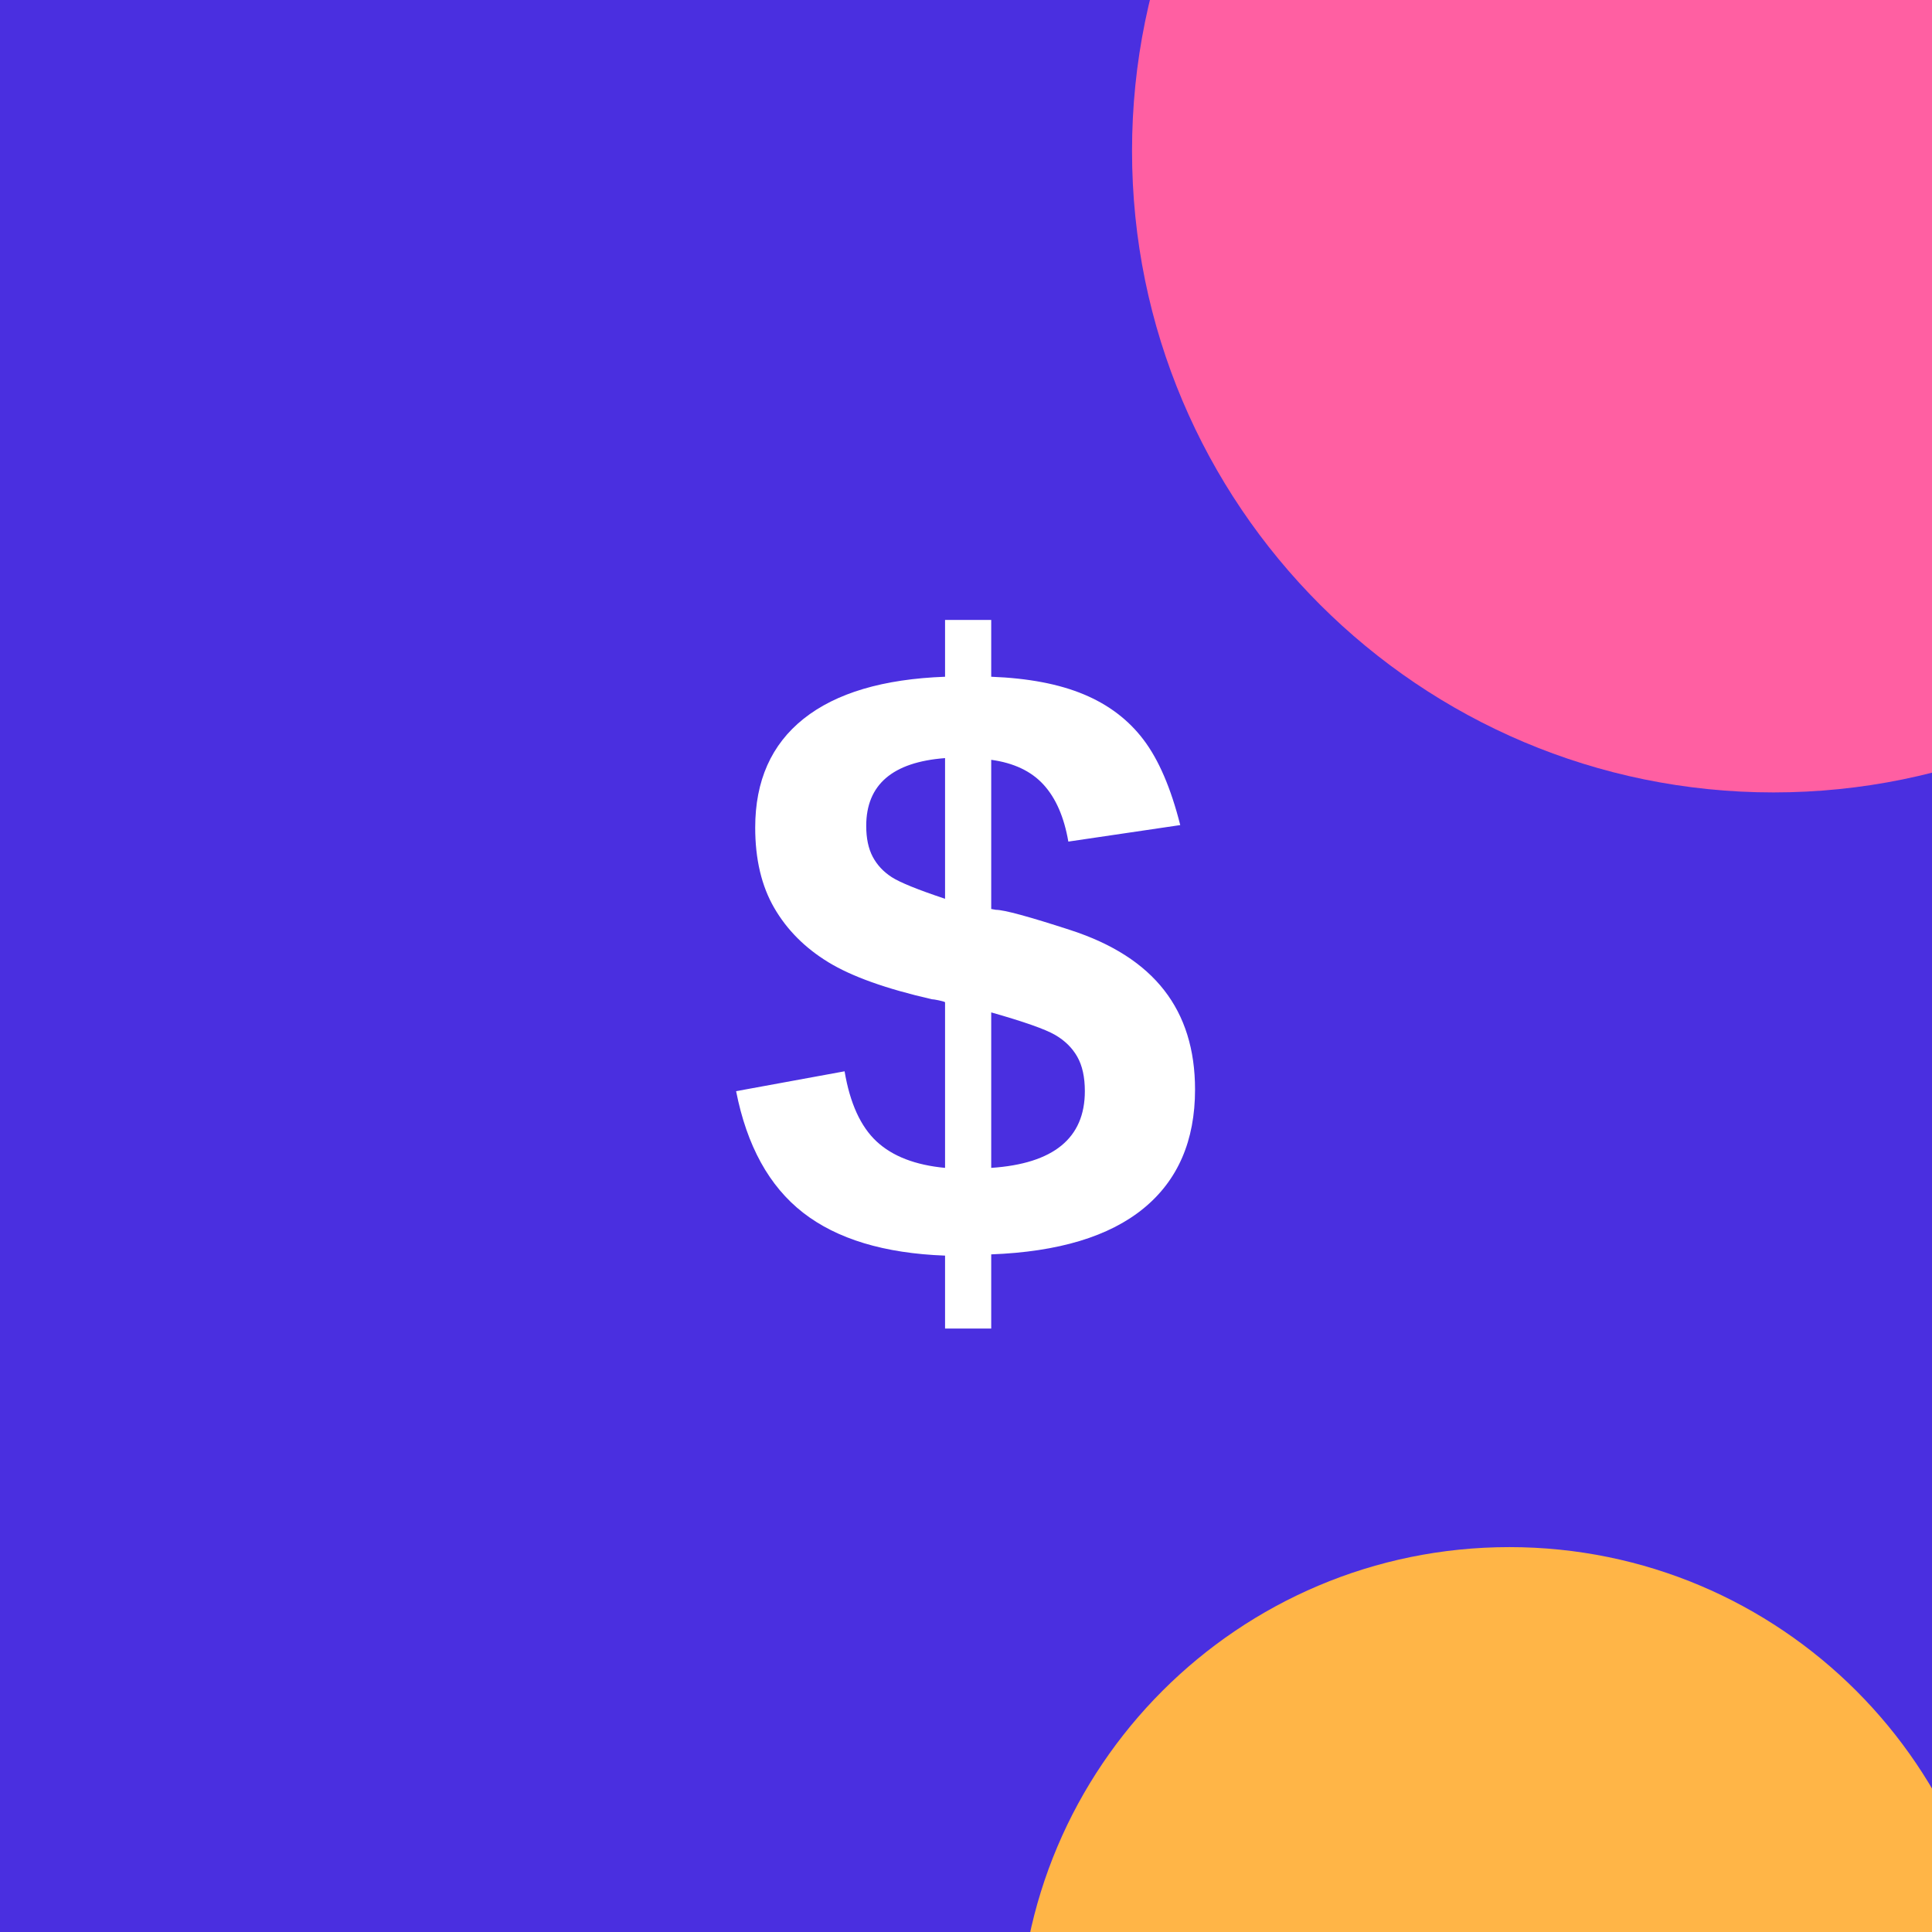
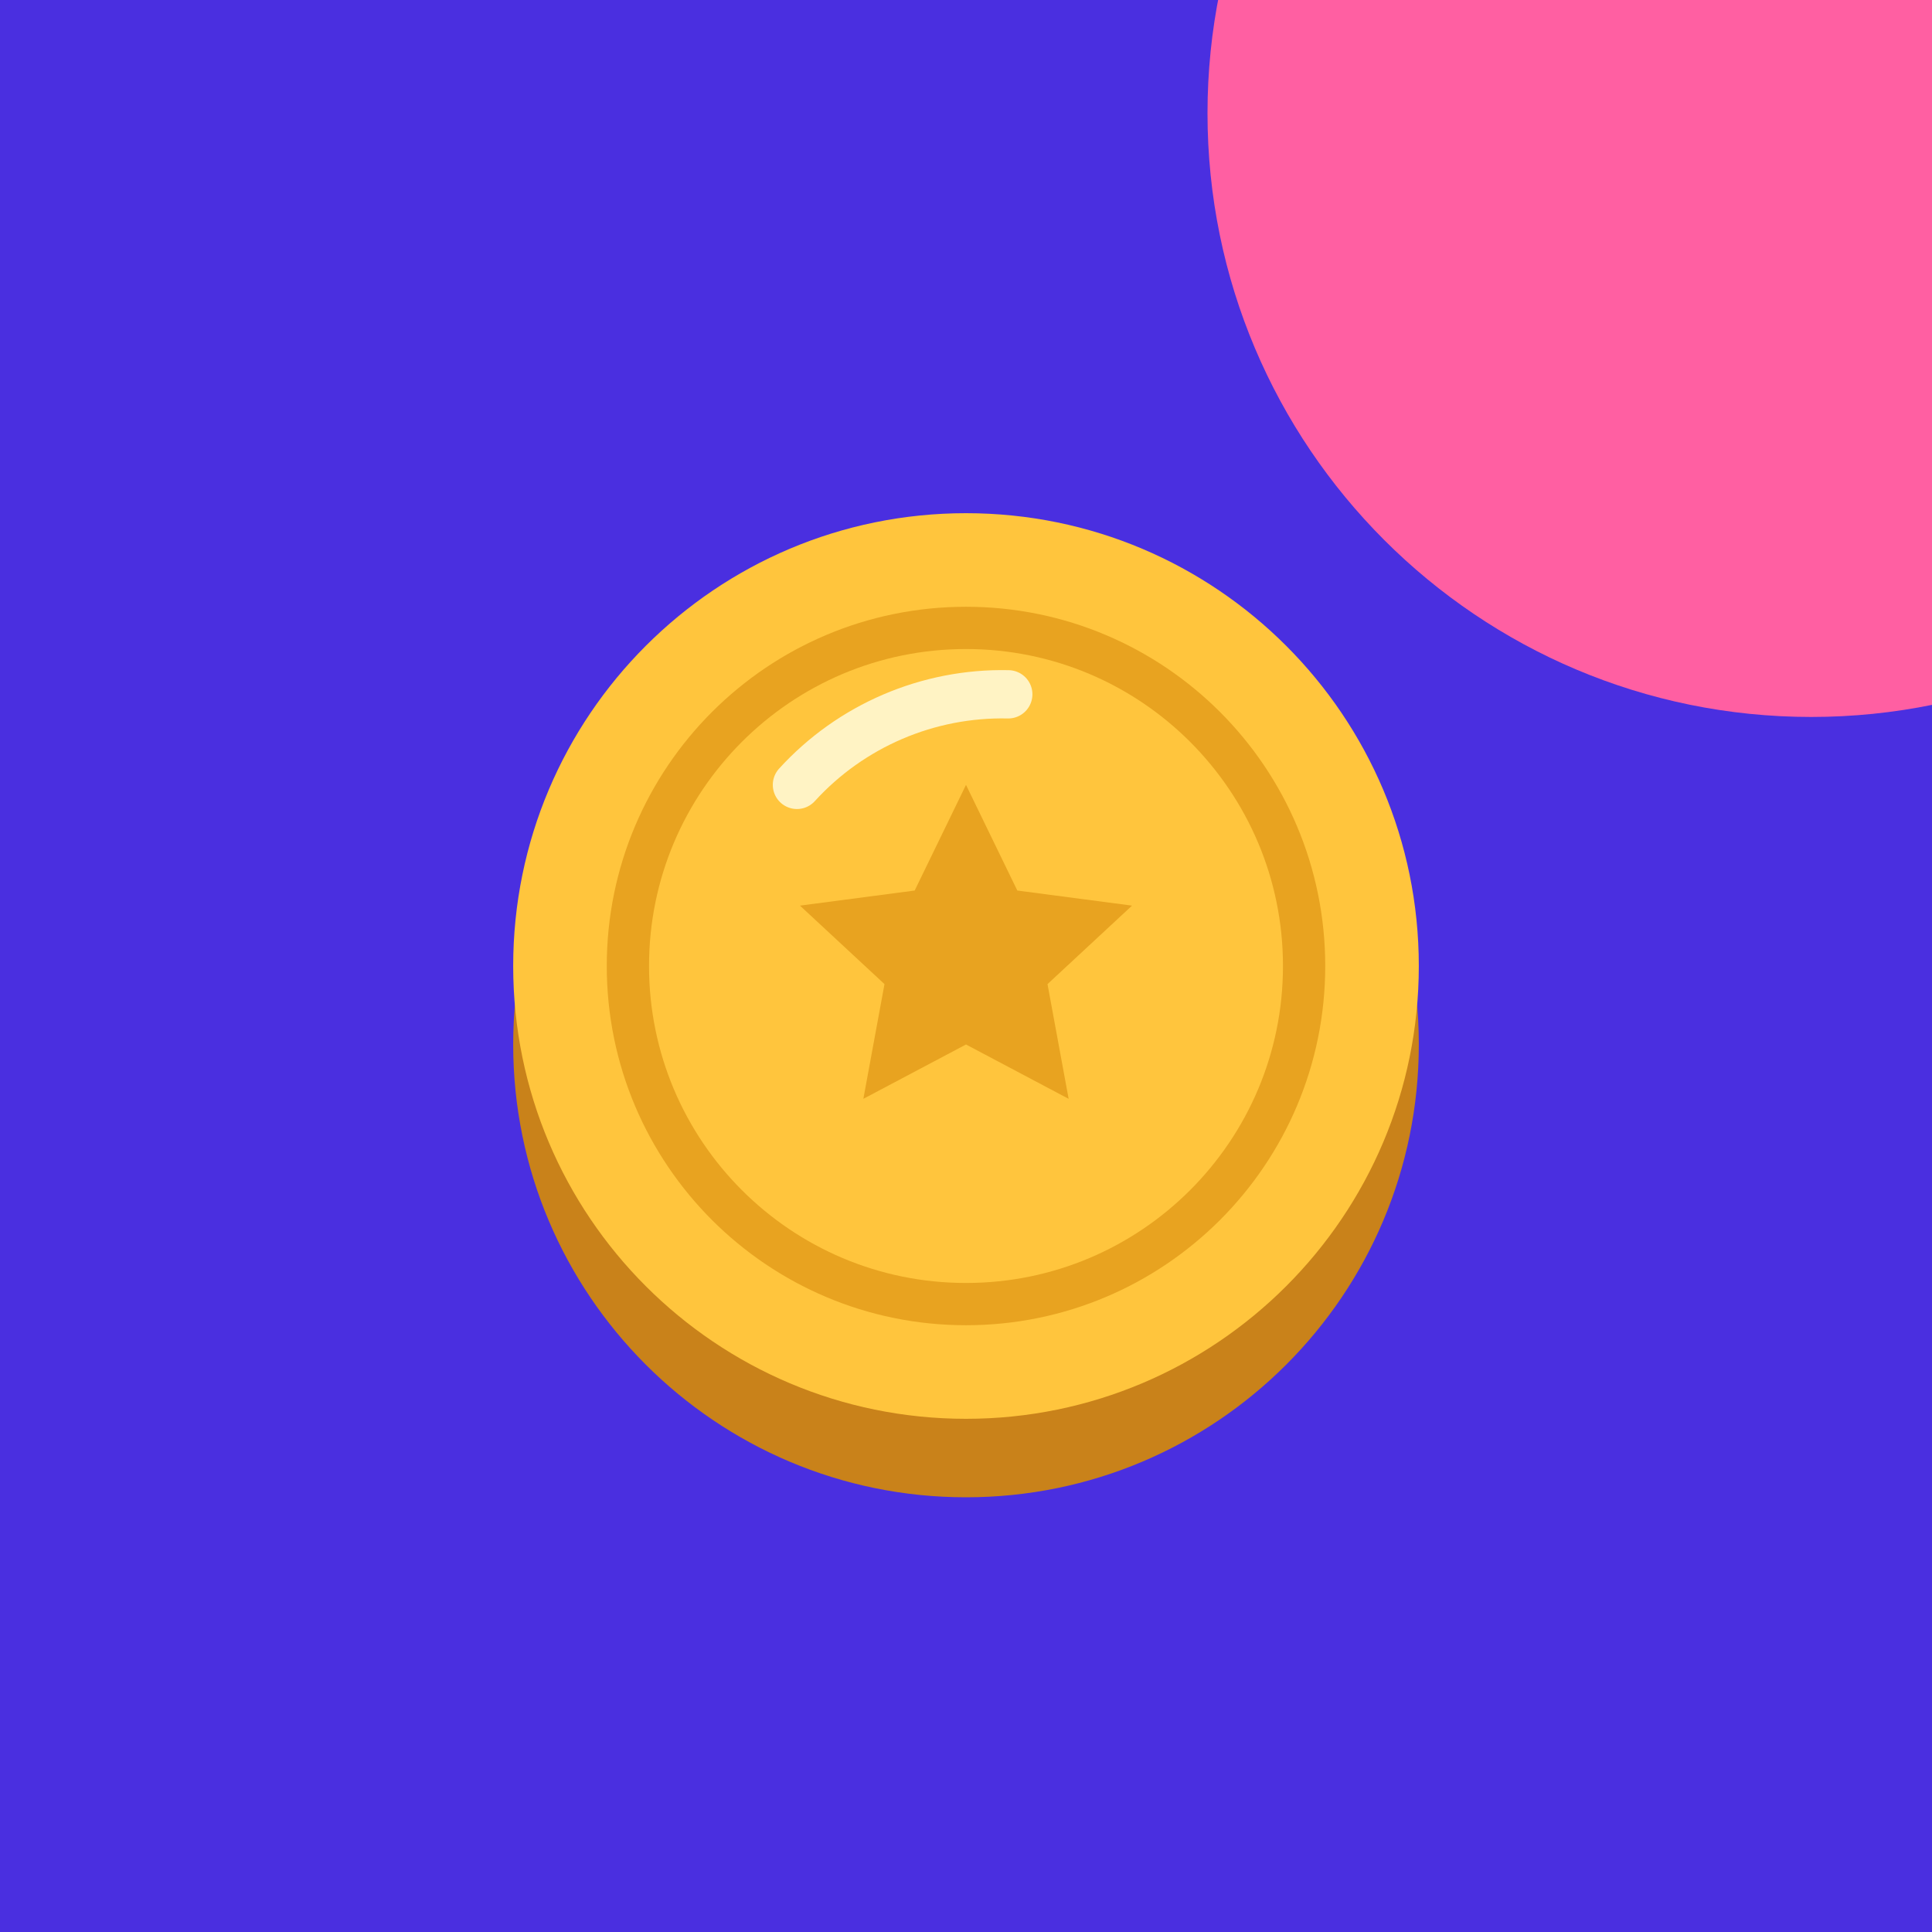
<svg xmlns="http://www.w3.org/2000/svg" viewBox="0 0 512 512">
  <rect width="512" height="512" fill="#4a2fe0" />
-   <circle cx="470" cy="40" r="170" fill="#ff5fa2" />
-   <circle cx="400" cy="540" r="130" fill="#ffb547" />
-   <text x="256" y="335" text-anchor="middle" font-family="Arial, Helvetica, sans-serif" font-weight="900" font-size="230" fill="#fff">$</text>
+   <circle cx="480" cy="30" r="160" fill="#ff5fa2" />
+   <g transform="translate(256 256) scale(.8) translate(-256 -256)">
+     <ellipse cx="256" cy="282" rx="150" ry="150" fill="#c9821a" />
+     <circle cx="256" cy="256" r="150" fill="#ffc53d" />
+     <circle cx="256" cy="256" r="112" fill="none" stroke="#e8a320" stroke-width="14" />
+     <path d="M200 196a92 92 0 0 1 70-30" fill="none" stroke="#fff3c4" stroke-width="16" stroke-linecap="round" />
+     <path d="M256 196l17 35 38 5-28 26 7 38-34-18-34 18 7-38-28-26 38-5z" fill="#e8a320" />
+   </g>
</svg>
